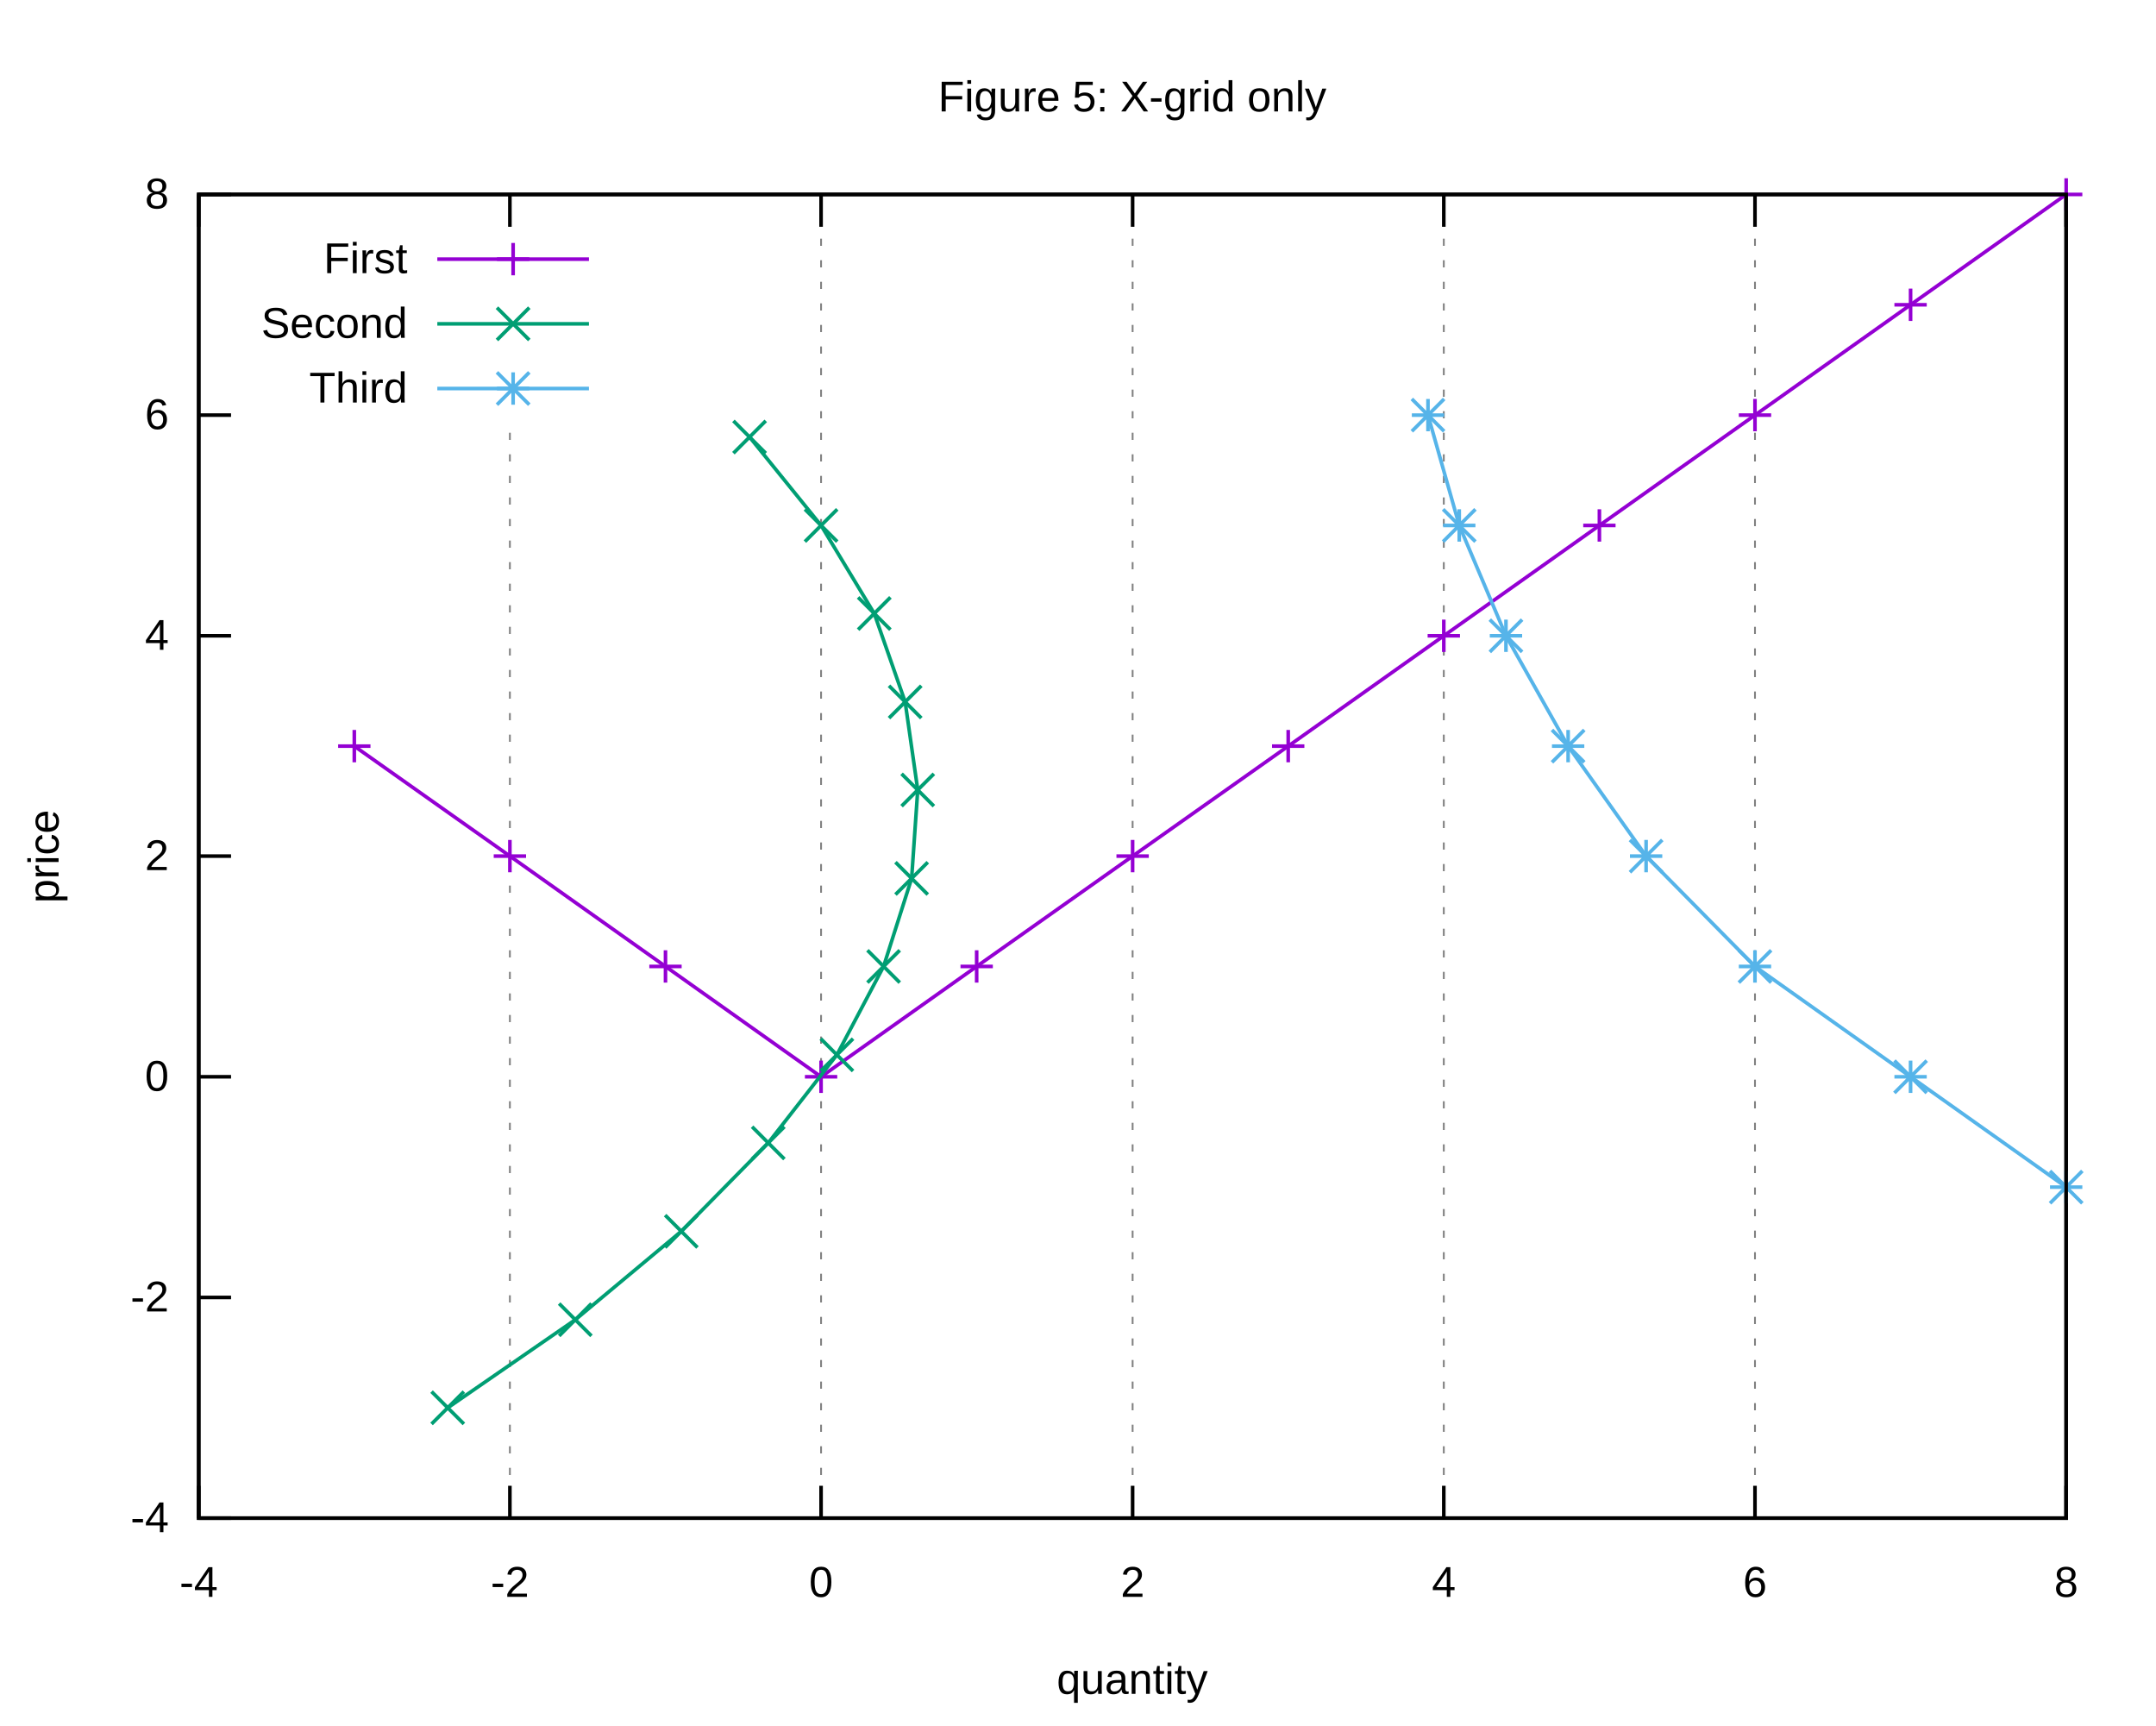
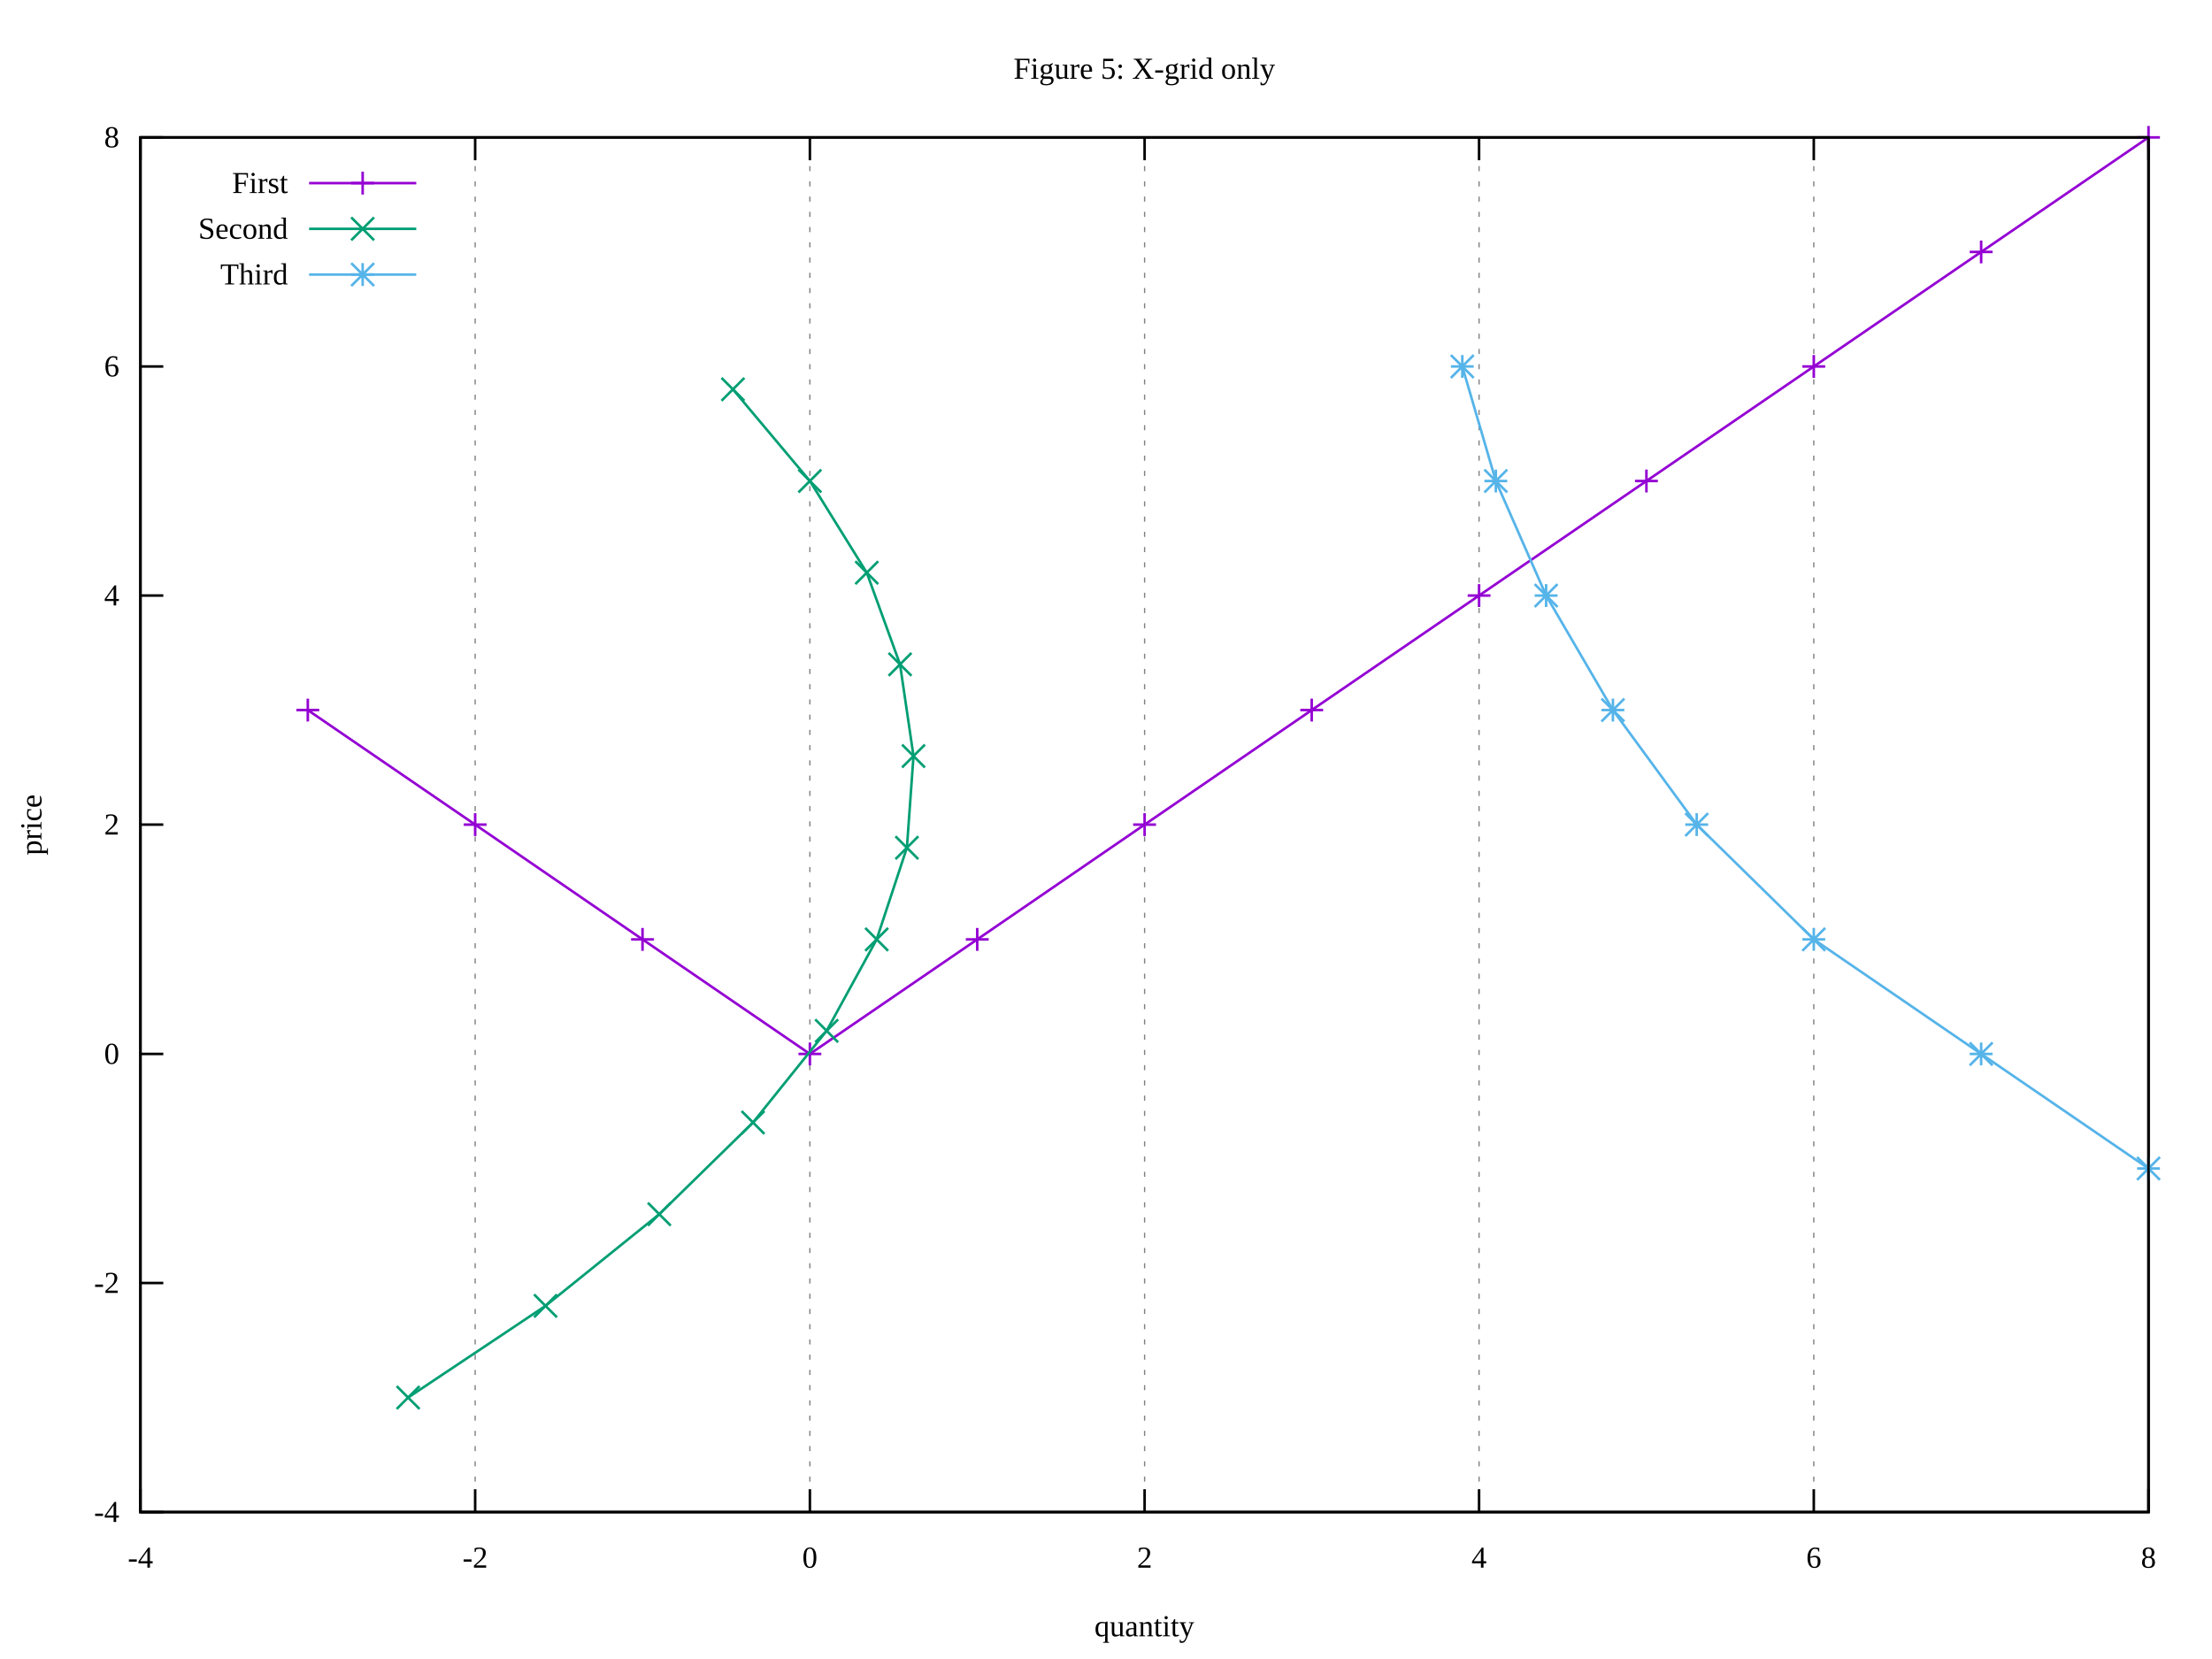
- <svg xmlns="http://www.w3.org/2000/svg" xmlns:xlink="http://www.w3.org/1999/xlink" width="600" height="480" viewBox="0 0 600 480">
+ <svg xmlns="http://www.w3.org/2000/svg" xmlns:xlink="http://www.w3.org/1999/xlink" width="871" height="653" viewBox="0 0 871 653">
  <g id="gnuplot_canvas">
-     <rect x="0" y="0" width="600" height="480" fill="none" />
+     <rect x="0" y="0" width="871" height="653" fill="none" />
    <defs>
      <circle id="gpDot" r="0.5" stroke-width="0.5" />
      <path id="gpPt0" stroke-width="0.222" stroke="currentColor" d="M-1,0 h2 M0,-1 v2" />
      <path id="gpPt1" stroke-width="0.222" stroke="currentColor" d="M-1,-1 L1,1 M1,-1 L-1,1" />
      <path id="gpPt2" stroke-width="0.222" stroke="currentColor" d="M-1,0 L1,0 M0,-1 L0,1 M-1,-1 L1,1 M-1,1 L1,-1" />
      <rect id="gpPt3" stroke-width="0.222" stroke="currentColor" x="-1" y="-1" width="2" height="2" />
      <rect id="gpPt4" stroke-width="0.222" stroke="currentColor" fill="currentColor" x="-1" y="-1" width="2" height="2" />
      <circle id="gpPt5" stroke-width="0.222" stroke="currentColor" cx="0" cy="0" r="1" />
      <use xlink:href="#gpPt5" id="gpPt6" fill="currentColor" stroke="none" />
      <path id="gpPt7" stroke-width="0.222" stroke="currentColor" d="M0,-1.33 L-1.33,0.67 L1.33,0.67 z" />
      <use xlink:href="#gpPt7" id="gpPt8" fill="currentColor" stroke="none" />
      <use xlink:href="#gpPt7" id="gpPt9" stroke="currentColor" transform="rotate(180)" />
      <use xlink:href="#gpPt9" id="gpPt10" fill="currentColor" stroke="none" />
      <use xlink:href="#gpPt3" id="gpPt11" stroke="currentColor" transform="rotate(45)" />
      <use xlink:href="#gpPt11" id="gpPt12" fill="currentColor" stroke="none" />
      <path id="gpPt13" stroke-width="0.222" stroke="currentColor" d="M0,1.330 L1.265,0.411 L0.782,-1.067 L-0.782,-1.076 L-1.265,0.411 z" />
      <use xlink:href="#gpPt13" id="gpPt14" fill="currentColor" stroke="none" />
      <filter id="textbox" filterUnits="objectBoundingBox" x="0" y="0" height="1" width="1">
        <feFlood flood-color="white" flood-opacity="1" result="bgnd" />
        <feComposite in="SourceGraphic" in2="bgnd" operator="atop" />
      </filter>
      <filter id="greybox" filterUnits="objectBoundingBox" x="0" y="0" height="1" width="1">
        <feFlood flood-color="lightgrey" flood-opacity="1" result="grey" />
        <feComposite in="SourceGraphic" in2="grey" operator="atop" />
      </filter>
    </defs>
    <g fill="none" color="white" stroke="currentColor" stroke-width="1.00" stroke-linecap="butt" stroke-linejoin="miter">
</g>
    <g fill="none" color="black" stroke="currentColor" stroke-width="1.00" stroke-linecap="butt" stroke-linejoin="miter">
-       <path stroke="black" d="M55.3,422.4 L64.3,422.4  " />
-       <g transform="translate(47.0,426.3)" stroke="none" fill="black" font-family="Arial" font-size="12.00" text-anchor="end">
-         <text>
-           <tspan font-family="Arial">-4</tspan>
-         </text>
-       </g>
-     </g>
-     <g fill="none" color="black" stroke="currentColor" stroke-width="1.00" stroke-linecap="butt" stroke-linejoin="miter">
-       <path stroke="black" d="M55.3,361.0 L64.3,361.0  " />
-       <g transform="translate(47.0,364.9)" stroke="none" fill="black" font-family="Arial" font-size="12.00" text-anchor="end">
-         <text>
-           <tspan font-family="Arial">-2</tspan>
-         </text>
-       </g>
-     </g>
-     <g fill="none" color="black" stroke="currentColor" stroke-width="1.00" stroke-linecap="butt" stroke-linejoin="miter">
-       <path stroke="black" d="M55.3,299.6 L64.3,299.6  " />
-       <g transform="translate(47.0,303.5)" stroke="none" fill="black" font-family="Arial" font-size="12.00" text-anchor="end">
-         <text>
-           <tspan font-family="Arial"> 0</tspan>
-         </text>
-       </g>
-     </g>
-     <g fill="none" color="black" stroke="currentColor" stroke-width="1.00" stroke-linecap="butt" stroke-linejoin="miter">
-       <path stroke="black" d="M55.3,238.2 L64.3,238.2  " />
-       <g transform="translate(47.0,242.1)" stroke="none" fill="black" font-family="Arial" font-size="12.00" text-anchor="end">
-         <text>
-           <tspan font-family="Arial"> 2</tspan>
-         </text>
-       </g>
-     </g>
-     <g fill="none" color="black" stroke="currentColor" stroke-width="1.00" stroke-linecap="butt" stroke-linejoin="miter">
-       <path stroke="black" d="M55.3,176.9 L64.3,176.9  " />
-       <g transform="translate(47.0,180.8)" stroke="none" fill="black" font-family="Arial" font-size="12.00" text-anchor="end">
-         <text>
-           <tspan font-family="Arial"> 4</tspan>
-         </text>
-       </g>
-     </g>
-     <g fill="none" color="black" stroke="currentColor" stroke-width="1.00" stroke-linecap="butt" stroke-linejoin="miter">
-       <path stroke="black" d="M55.3,115.5 L64.3,115.5  " />
-       <g transform="translate(47.0,119.4)" stroke="none" fill="black" font-family="Arial" font-size="12.00" text-anchor="end">
-         <text>
-           <tspan font-family="Arial"> 6</tspan>
+       <path stroke="black" d="M55.3,595.4 L64.3,595.4  " />
+       <g transform="translate(47.0,599.3)" stroke="none" fill="black" font-family="Times New Roman" font-size="12.00" text-anchor="end">
+         <text>
+           <tspan font-family="Times New Roman">-4</tspan>
+         </text>
+       </g>
+     </g>
+     <g fill="none" color="black" stroke="currentColor" stroke-width="1.00" stroke-linecap="butt" stroke-linejoin="miter">
+       <path stroke="black" d="M55.3,505.2 L64.3,505.2  " />
+       <g transform="translate(47.0,509.1)" stroke="none" fill="black" font-family="Times New Roman" font-size="12.00" text-anchor="end">
+         <text>
+           <tspan font-family="Times New Roman">-2</tspan>
+         </text>
+       </g>
+     </g>
+     <g fill="none" color="black" stroke="currentColor" stroke-width="1.00" stroke-linecap="butt" stroke-linejoin="miter">
+       <path stroke="black" d="M55.3,415.0 L64.3,415.0  " />
+       <g transform="translate(47.0,418.9)" stroke="none" fill="black" font-family="Times New Roman" font-size="12.00" text-anchor="end">
+         <text>
+           <tspan font-family="Times New Roman"> 0</tspan>
+         </text>
+       </g>
+     </g>
+     <g fill="none" color="black" stroke="currentColor" stroke-width="1.00" stroke-linecap="butt" stroke-linejoin="miter">
+       <path stroke="black" d="M55.3,324.7 L64.3,324.7  " />
+       <g transform="translate(47.0,328.6)" stroke="none" fill="black" font-family="Times New Roman" font-size="12.00" text-anchor="end">
+         <text>
+           <tspan font-family="Times New Roman"> 2</tspan>
+         </text>
+       </g>
+     </g>
+     <g fill="none" color="black" stroke="currentColor" stroke-width="1.00" stroke-linecap="butt" stroke-linejoin="miter">
+       <path stroke="black" d="M55.3,234.5 L64.3,234.5  " />
+       <g transform="translate(47.0,238.4)" stroke="none" fill="black" font-family="Times New Roman" font-size="12.00" text-anchor="end">
+         <text>
+           <tspan font-family="Times New Roman"> 4</tspan>
+         </text>
+       </g>
+     </g>
+     <g fill="none" color="black" stroke="currentColor" stroke-width="1.00" stroke-linecap="butt" stroke-linejoin="miter">
+       <path stroke="black" d="M55.3,144.3 L64.3,144.3  " />
+       <g transform="translate(47.0,148.2)" stroke="none" fill="black" font-family="Times New Roman" font-size="12.00" text-anchor="end">
+         <text>
+           <tspan font-family="Times New Roman"> 6</tspan>
        </text>
      </g>
    </g>
    <g fill="none" color="black" stroke="currentColor" stroke-width="1.00" stroke-linecap="butt" stroke-linejoin="miter">
      <path stroke="black" d="M55.3,54.1 L64.3,54.1  " />
-       <g transform="translate(47.0,58.0)" stroke="none" fill="black" font-family="Arial" font-size="12.00" text-anchor="end">
-         <text>
-           <tspan font-family="Arial"> 8</tspan>
-         </text>
-       </g>
-     </g>
-     <g fill="none" color="black" stroke="currentColor" stroke-width="1.00" stroke-linecap="butt" stroke-linejoin="miter">
- </g>
-     <g fill="none" color="black" stroke="black" stroke-width="0.50" stroke-linecap="butt" stroke-linejoin="miter">
- </g>
-     <g fill="none" color="gray" stroke="currentColor" stroke-width="0.50" stroke-linecap="butt" stroke-linejoin="miter">
-       <path stroke="gray" stroke-dasharray="2,4" class="gridline" d="M55.3,422.4 L55.3,54.1  " />
-     </g>
-     <g fill="none" color="gray" stroke="gray" stroke-width="1.00" stroke-linecap="butt" stroke-linejoin="miter">
- </g>
-     <g fill="none" color="black" stroke="currentColor" stroke-width="1.00" stroke-linecap="butt" stroke-linejoin="miter">
-       <path stroke="black" d="M55.3,422.4 L55.3,413.4 M55.3,54.1 L55.3,63.1  " />
-       <g transform="translate(55.3,444.3)" stroke="none" fill="black" font-family="Arial" font-size="12.00" text-anchor="middle">
-         <text>
-           <tspan font-family="Arial">-4</tspan>
-         </text>
-       </g>
-     </g>
-     <g fill="none" color="black" stroke="currentColor" stroke-width="1.00" stroke-linecap="butt" stroke-linejoin="miter">
- </g>
-     <g fill="none" color="black" stroke="black" stroke-width="0.50" stroke-linecap="butt" stroke-linejoin="miter">
- </g>
-     <g fill="none" color="gray" stroke="currentColor" stroke-width="0.50" stroke-linecap="butt" stroke-linejoin="miter">
-       <path stroke="gray" stroke-dasharray="2,4" class="gridline" d="M141.9,422.4 L141.9,117.1 M141.9,63.1 L141.9,54.1  " />
-     </g>
-     <g fill="none" color="gray" stroke="gray" stroke-width="1.00" stroke-linecap="butt" stroke-linejoin="miter">
- </g>
-     <g fill="none" color="black" stroke="currentColor" stroke-width="1.00" stroke-linecap="butt" stroke-linejoin="miter">
-       <path stroke="black" d="M141.9,422.4 L141.9,413.4 M141.9,54.1 L141.9,63.1  " />
-       <g transform="translate(141.9,444.3)" stroke="none" fill="black" font-family="Arial" font-size="12.00" text-anchor="middle">
-         <text>
-           <tspan font-family="Arial">-2</tspan>
-         </text>
-       </g>
-     </g>
-     <g fill="none" color="black" stroke="currentColor" stroke-width="1.00" stroke-linecap="butt" stroke-linejoin="miter">
- </g>
-     <g fill="none" color="black" stroke="black" stroke-width="0.50" stroke-linecap="butt" stroke-linejoin="miter">
- </g>
-     <g fill="none" color="gray" stroke="currentColor" stroke-width="0.50" stroke-linecap="butt" stroke-linejoin="miter">
-       <path stroke="gray" stroke-dasharray="2,4" class="gridline" d="M228.5,422.4 L228.5,54.1  " />
-     </g>
-     <g fill="none" color="gray" stroke="gray" stroke-width="1.00" stroke-linecap="butt" stroke-linejoin="miter">
- </g>
-     <g fill="none" color="black" stroke="currentColor" stroke-width="1.00" stroke-linecap="butt" stroke-linejoin="miter">
-       <path stroke="black" d="M228.5,422.4 L228.5,413.4 M228.5,54.1 L228.5,63.1  " />
-       <g transform="translate(228.5,444.3)" stroke="none" fill="black" font-family="Arial" font-size="12.00" text-anchor="middle">
-         <text>
-           <tspan font-family="Arial"> 0</tspan>
-         </text>
-       </g>
-     </g>
-     <g fill="none" color="black" stroke="currentColor" stroke-width="1.00" stroke-linecap="butt" stroke-linejoin="miter">
- </g>
-     <g fill="none" color="black" stroke="black" stroke-width="0.50" stroke-linecap="butt" stroke-linejoin="miter">
- </g>
-     <g fill="none" color="gray" stroke="currentColor" stroke-width="0.50" stroke-linecap="butt" stroke-linejoin="miter">
-       <path stroke="gray" stroke-dasharray="2,4" class="gridline" d="M315.2,422.4 L315.2,54.1  " />
-     </g>
-     <g fill="none" color="gray" stroke="gray" stroke-width="1.00" stroke-linecap="butt" stroke-linejoin="miter">
- </g>
-     <g fill="none" color="black" stroke="currentColor" stroke-width="1.00" stroke-linecap="butt" stroke-linejoin="miter">
-       <path stroke="black" d="M315.2,422.4 L315.2,413.4 M315.2,54.1 L315.2,63.1  " />
-       <g transform="translate(315.2,444.3)" stroke="none" fill="black" font-family="Arial" font-size="12.00" text-anchor="middle">
-         <text>
-           <tspan font-family="Arial"> 2</tspan>
-         </text>
-       </g>
-     </g>
-     <g fill="none" color="black" stroke="currentColor" stroke-width="1.00" stroke-linecap="butt" stroke-linejoin="miter">
- </g>
-     <g fill="none" color="black" stroke="black" stroke-width="0.50" stroke-linecap="butt" stroke-linejoin="miter">
- </g>
-     <g fill="none" color="gray" stroke="currentColor" stroke-width="0.50" stroke-linecap="butt" stroke-linejoin="miter">
-       <path stroke="gray" stroke-dasharray="2,4" class="gridline" d="M401.8,422.4 L401.8,54.1  " />
-     </g>
-     <g fill="none" color="gray" stroke="gray" stroke-width="1.00" stroke-linecap="butt" stroke-linejoin="miter">
- </g>
-     <g fill="none" color="black" stroke="currentColor" stroke-width="1.00" stroke-linecap="butt" stroke-linejoin="miter">
-       <path stroke="black" d="M401.8,422.4 L401.8,413.4 M401.8,54.1 L401.8,63.1  " />
-       <g transform="translate(401.8,444.3)" stroke="none" fill="black" font-family="Arial" font-size="12.00" text-anchor="middle">
-         <text>
-           <tspan font-family="Arial"> 4</tspan>
-         </text>
-       </g>
-     </g>
-     <g fill="none" color="black" stroke="currentColor" stroke-width="1.00" stroke-linecap="butt" stroke-linejoin="miter">
- </g>
-     <g fill="none" color="black" stroke="black" stroke-width="0.50" stroke-linecap="butt" stroke-linejoin="miter">
- </g>
-     <g fill="none" color="gray" stroke="currentColor" stroke-width="0.50" stroke-linecap="butt" stroke-linejoin="miter">
-       <path stroke="gray" stroke-dasharray="2,4" class="gridline" d="M488.4,422.4 L488.4,54.1  " />
-     </g>
-     <g fill="none" color="gray" stroke="gray" stroke-width="1.00" stroke-linecap="butt" stroke-linejoin="miter">
- </g>
-     <g fill="none" color="black" stroke="currentColor" stroke-width="1.00" stroke-linecap="butt" stroke-linejoin="miter">
-       <path stroke="black" d="M488.4,422.4 L488.4,413.4 M488.4,54.1 L488.4,63.1  " />
-       <g transform="translate(488.4,444.3)" stroke="none" fill="black" font-family="Arial" font-size="12.00" text-anchor="middle">
-         <text>
-           <tspan font-family="Arial"> 6</tspan>
-         </text>
-       </g>
-     </g>
-     <g fill="none" color="black" stroke="currentColor" stroke-width="1.00" stroke-linecap="butt" stroke-linejoin="miter">
- </g>
-     <g fill="none" color="black" stroke="black" stroke-width="0.50" stroke-linecap="butt" stroke-linejoin="miter">
- </g>
-     <g fill="none" color="gray" stroke="currentColor" stroke-width="0.50" stroke-linecap="butt" stroke-linejoin="miter">
-       <path stroke="gray" stroke-dasharray="2,4" class="gridline" d="M575.0,422.4 L575.0,54.1  " />
-     </g>
-     <g fill="none" color="gray" stroke="gray" stroke-width="1.00" stroke-linecap="butt" stroke-linejoin="miter">
- </g>
-     <g fill="none" color="black" stroke="currentColor" stroke-width="1.00" stroke-linecap="butt" stroke-linejoin="miter">
-       <path stroke="black" d="M575.0,422.4 L575.0,413.4 M575.0,54.1 L575.0,63.1  " />
-       <g transform="translate(575.0,444.3)" stroke="none" fill="black" font-family="Arial" font-size="12.00" text-anchor="middle">
-         <text>
-           <tspan font-family="Arial"> 8</tspan>
-         </text>
-       </g>
-     </g>
-     <g fill="none" color="black" stroke="currentColor" stroke-width="1.00" stroke-linecap="butt" stroke-linejoin="miter">
- </g>
-     <g fill="none" color="black" stroke="currentColor" stroke-width="1.00" stroke-linecap="butt" stroke-linejoin="miter">
-       <path stroke="black" d="M55.3,54.1 L55.3,422.4 L575.0,422.4 L575.0,54.1 L55.3,54.1 Z  " />
-     </g>
-     <g fill="none" color="black" stroke="currentColor" stroke-width="1.00" stroke-linecap="butt" stroke-linejoin="miter">
-       <g transform="translate(16.3,238.3) rotate(270)" stroke="none" fill="black" font-family="Arial" font-size="12.00" text-anchor="middle">
-         <text>
-           <tspan font-family="Arial">price</tspan>
-         </text>
-       </g>
-     </g>
-     <g fill="none" color="black" stroke="currentColor" stroke-width="1.00" stroke-linecap="butt" stroke-linejoin="miter">
-       <g transform="translate(315.1,471.3)" stroke="none" fill="black" font-family="Arial" font-size="12.00" text-anchor="middle">
-         <text>
-           <tspan font-family="Arial">quantity</tspan>
-         </text>
-       </g>
-     </g>
-     <g fill="none" color="black" stroke="currentColor" stroke-width="1.00" stroke-linecap="butt" stroke-linejoin="miter">
-       <g transform="translate(315.1,31.0)" stroke="none" fill="black" font-family="Arial" font-size="12.00" text-anchor="middle">
-         <text>
-           <tspan font-family="Arial">Figure 5: X-grid only</tspan>
+       <g transform="translate(47.0,58.0)" stroke="none" fill="black" font-family="Times New Roman" font-size="12.00" text-anchor="end">
+         <text>
+           <tspan font-family="Times New Roman"> 8</tspan>
+         </text>
+       </g>
+     </g>
+     <g fill="none" color="black" stroke="currentColor" stroke-width="1.00" stroke-linecap="butt" stroke-linejoin="miter">
+ </g>
+     <g fill="none" color="black" stroke="black" stroke-width="0.50" stroke-linecap="butt" stroke-linejoin="miter">
+ </g>
+     <g fill="none" color="gray" stroke="currentColor" stroke-width="0.50" stroke-linecap="butt" stroke-linejoin="miter">
+       <path stroke="gray" stroke-dasharray="2,4" class="gridline" d="M55.3,595.4 L55.3,54.1  " />
+     </g>
+     <g fill="none" color="gray" stroke="gray" stroke-width="1.00" stroke-linecap="butt" stroke-linejoin="miter">
+ </g>
+     <g fill="none" color="black" stroke="currentColor" stroke-width="1.00" stroke-linecap="butt" stroke-linejoin="miter">
+       <path stroke="black" d="M55.3,595.4 L55.3,586.4 M55.3,54.1 L55.3,63.1  " />
+       <g transform="translate(55.3,617.3)" stroke="none" fill="black" font-family="Times New Roman" font-size="12.00" text-anchor="middle">
+         <text>
+           <tspan font-family="Times New Roman">-4</tspan>
+         </text>
+       </g>
+     </g>
+     <g fill="none" color="black" stroke="currentColor" stroke-width="1.00" stroke-linecap="butt" stroke-linejoin="miter">
+ </g>
+     <g fill="none" color="black" stroke="black" stroke-width="0.50" stroke-linecap="butt" stroke-linejoin="miter">
+ </g>
+     <g fill="none" color="gray" stroke="currentColor" stroke-width="0.50" stroke-linecap="butt" stroke-linejoin="miter">
+       <path stroke="gray" stroke-dasharray="2,4" class="gridline" d="M187.1,595.4 L187.1,54.1  " />
+     </g>
+     <g fill="none" color="gray" stroke="gray" stroke-width="1.00" stroke-linecap="butt" stroke-linejoin="miter">
+ </g>
+     <g fill="none" color="black" stroke="currentColor" stroke-width="1.00" stroke-linecap="butt" stroke-linejoin="miter">
+       <path stroke="black" d="M187.1,595.4 L187.1,586.4 M187.1,54.1 L187.1,63.1  " />
+       <g transform="translate(187.1,617.3)" stroke="none" fill="black" font-family="Times New Roman" font-size="12.00" text-anchor="middle">
+         <text>
+           <tspan font-family="Times New Roman">-2</tspan>
+         </text>
+       </g>
+     </g>
+     <g fill="none" color="black" stroke="currentColor" stroke-width="1.00" stroke-linecap="butt" stroke-linejoin="miter">
+ </g>
+     <g fill="none" color="black" stroke="black" stroke-width="0.50" stroke-linecap="butt" stroke-linejoin="miter">
+ </g>
+     <g fill="none" color="gray" stroke="currentColor" stroke-width="0.50" stroke-linecap="butt" stroke-linejoin="miter">
+       <path stroke="gray" stroke-dasharray="2,4" class="gridline" d="M318.9,595.4 L318.9,54.1  " />
+     </g>
+     <g fill="none" color="gray" stroke="gray" stroke-width="1.00" stroke-linecap="butt" stroke-linejoin="miter">
+ </g>
+     <g fill="none" color="black" stroke="currentColor" stroke-width="1.00" stroke-linecap="butt" stroke-linejoin="miter">
+       <path stroke="black" d="M318.9,595.4 L318.9,586.4 M318.9,54.1 L318.9,63.1  " />
+       <g transform="translate(318.9,617.3)" stroke="none" fill="black" font-family="Times New Roman" font-size="12.00" text-anchor="middle">
+         <text>
+           <tspan font-family="Times New Roman"> 0</tspan>
+         </text>
+       </g>
+     </g>
+     <g fill="none" color="black" stroke="currentColor" stroke-width="1.00" stroke-linecap="butt" stroke-linejoin="miter">
+ </g>
+     <g fill="none" color="black" stroke="black" stroke-width="0.50" stroke-linecap="butt" stroke-linejoin="miter">
+ </g>
+     <g fill="none" color="gray" stroke="currentColor" stroke-width="0.50" stroke-linecap="butt" stroke-linejoin="miter">
+       <path stroke="gray" stroke-dasharray="2,4" class="gridline" d="M450.7,595.4 L450.7,54.1  " />
+     </g>
+     <g fill="none" color="gray" stroke="gray" stroke-width="1.00" stroke-linecap="butt" stroke-linejoin="miter">
+ </g>
+     <g fill="none" color="black" stroke="currentColor" stroke-width="1.00" stroke-linecap="butt" stroke-linejoin="miter">
+       <path stroke="black" d="M450.7,595.4 L450.7,586.4 M450.7,54.1 L450.7,63.1  " />
+       <g transform="translate(450.7,617.3)" stroke="none" fill="black" font-family="Times New Roman" font-size="12.00" text-anchor="middle">
+         <text>
+           <tspan font-family="Times New Roman"> 2</tspan>
+         </text>
+       </g>
+     </g>
+     <g fill="none" color="black" stroke="currentColor" stroke-width="1.00" stroke-linecap="butt" stroke-linejoin="miter">
+ </g>
+     <g fill="none" color="black" stroke="black" stroke-width="0.50" stroke-linecap="butt" stroke-linejoin="miter">
+ </g>
+     <g fill="none" color="gray" stroke="currentColor" stroke-width="0.50" stroke-linecap="butt" stroke-linejoin="miter">
+       <path stroke="gray" stroke-dasharray="2,4" class="gridline" d="M582.4,595.4 L582.4,54.1  " />
+     </g>
+     <g fill="none" color="gray" stroke="gray" stroke-width="1.00" stroke-linecap="butt" stroke-linejoin="miter">
+ </g>
+     <g fill="none" color="black" stroke="currentColor" stroke-width="1.00" stroke-linecap="butt" stroke-linejoin="miter">
+       <path stroke="black" d="M582.4,595.4 L582.4,586.4 M582.4,54.1 L582.4,63.1  " />
+       <g transform="translate(582.4,617.3)" stroke="none" fill="black" font-family="Times New Roman" font-size="12.00" text-anchor="middle">
+         <text>
+           <tspan font-family="Times New Roman"> 4</tspan>
+         </text>
+       </g>
+     </g>
+     <g fill="none" color="black" stroke="currentColor" stroke-width="1.00" stroke-linecap="butt" stroke-linejoin="miter">
+ </g>
+     <g fill="none" color="black" stroke="black" stroke-width="0.50" stroke-linecap="butt" stroke-linejoin="miter">
+ </g>
+     <g fill="none" color="gray" stroke="currentColor" stroke-width="0.50" stroke-linecap="butt" stroke-linejoin="miter">
+       <path stroke="gray" stroke-dasharray="2,4" class="gridline" d="M714.2,595.4 L714.2,54.1  " />
+     </g>
+     <g fill="none" color="gray" stroke="gray" stroke-width="1.00" stroke-linecap="butt" stroke-linejoin="miter">
+ </g>
+     <g fill="none" color="black" stroke="currentColor" stroke-width="1.00" stroke-linecap="butt" stroke-linejoin="miter">
+       <path stroke="black" d="M714.2,595.4 L714.2,586.4 M714.2,54.1 L714.2,63.1  " />
+       <g transform="translate(714.2,617.3)" stroke="none" fill="black" font-family="Times New Roman" font-size="12.00" text-anchor="middle">
+         <text>
+           <tspan font-family="Times New Roman"> 6</tspan>
+         </text>
+       </g>
+     </g>
+     <g fill="none" color="black" stroke="currentColor" stroke-width="1.00" stroke-linecap="butt" stroke-linejoin="miter">
+ </g>
+     <g fill="none" color="black" stroke="black" stroke-width="0.50" stroke-linecap="butt" stroke-linejoin="miter">
+ </g>
+     <g fill="none" color="gray" stroke="currentColor" stroke-width="0.50" stroke-linecap="butt" stroke-linejoin="miter">
+       <path stroke="gray" stroke-dasharray="2,4" class="gridline" d="M846.0,595.4 L846.0,54.1  " />
+     </g>
+     <g fill="none" color="gray" stroke="gray" stroke-width="1.00" stroke-linecap="butt" stroke-linejoin="miter">
+ </g>
+     <g fill="none" color="black" stroke="currentColor" stroke-width="1.00" stroke-linecap="butt" stroke-linejoin="miter">
+       <path stroke="black" d="M846.0,595.4 L846.0,586.4 M846.0,54.1 L846.0,63.1  " />
+       <g transform="translate(846.0,617.3)" stroke="none" fill="black" font-family="Times New Roman" font-size="12.00" text-anchor="middle">
+         <text>
+           <tspan font-family="Times New Roman"> 8</tspan>
+         </text>
+       </g>
+     </g>
+     <g fill="none" color="black" stroke="currentColor" stroke-width="1.00" stroke-linecap="butt" stroke-linejoin="miter">
+ </g>
+     <g fill="none" color="black" stroke="currentColor" stroke-width="1.00" stroke-linecap="butt" stroke-linejoin="miter">
+       <path stroke="black" d="M55.3,54.1 L55.3,595.4 L846.0,595.4 L846.0,54.1 L55.3,54.1 Z  " />
+     </g>
+     <g fill="none" color="black" stroke="currentColor" stroke-width="1.00" stroke-linecap="butt" stroke-linejoin="miter">
+       <g transform="translate(16.3,324.8) rotate(270)" stroke="none" fill="black" font-family="Times New Roman" font-size="12.00" text-anchor="middle">
+         <text>
+           <tspan font-family="Times New Roman">price</tspan>
+         </text>
+       </g>
+     </g>
+     <g fill="none" color="black" stroke="currentColor" stroke-width="1.00" stroke-linecap="butt" stroke-linejoin="miter">
+       <g transform="translate(450.6,644.3)" stroke="none" fill="black" font-family="Times New Roman" font-size="12.00" text-anchor="middle">
+         <text>
+           <tspan font-family="Times New Roman">quantity</tspan>
+         </text>
+       </g>
+     </g>
+     <g fill="none" color="black" stroke="currentColor" stroke-width="1.00" stroke-linecap="butt" stroke-linejoin="miter">
+       <g transform="translate(450.6,31.0)" stroke="none" fill="black" font-family="Times New Roman" font-size="12.00" text-anchor="middle">
+         <text>
+           <tspan font-family="Times New Roman">Figure 5: X-grid only</tspan>
        </text>
      </g>
    </g>
    <g id="gnuplot_plot_1">
      <g fill="none" color="black" stroke="currentColor" stroke-width="1.00" stroke-linecap="butt" stroke-linejoin="miter">
-         <g transform="translate(113.4,76.0)" stroke="none" fill="black" font-family="Arial" font-size="12.00" text-anchor="end">
+         <g transform="translate(113.4,76.0)" stroke="none" fill="black" font-family="Times New Roman" font-size="12.00" text-anchor="end">
          <text>
-             <tspan font-family="Arial">First</tspan>
+             <tspan font-family="Times New Roman">First</tspan>
          </text>
        </g>
      </g>
      <g fill="none" color="black" stroke="currentColor" stroke-width="1.00" stroke-linecap="butt" stroke-linejoin="miter">
-         <path stroke="rgb(148,   0, 211)" d="M121.7,72.1 L163.9,72.1 M98.6,207.6 L141.9,238.2 L185.2,268.9 L228.5,299.6 L271.8,268.9 L315.2,238.2   L358.5,207.6 L401.8,176.9 L445.1,146.2 L488.4,115.5 L531.7,84.8 L575.0,54.1  " />
-         <use xlink:href="#gpPt0" transform="translate(98.6,207.6) scale(4.50)" color="rgb(148,   0, 211)" />
-         <use xlink:href="#gpPt0" transform="translate(141.9,238.2) scale(4.50)" color="rgb(148,   0, 211)" />
-         <use xlink:href="#gpPt0" transform="translate(185.2,268.9) scale(4.50)" color="rgb(148,   0, 211)" />
-         <use xlink:href="#gpPt0" transform="translate(228.5,299.6) scale(4.50)" color="rgb(148,   0, 211)" />
-         <use xlink:href="#gpPt0" transform="translate(271.8,268.9) scale(4.50)" color="rgb(148,   0, 211)" />
-         <use xlink:href="#gpPt0" transform="translate(315.2,238.2) scale(4.50)" color="rgb(148,   0, 211)" />
-         <use xlink:href="#gpPt0" transform="translate(358.5,207.6) scale(4.50)" color="rgb(148,   0, 211)" />
-         <use xlink:href="#gpPt0" transform="translate(401.8,176.9) scale(4.50)" color="rgb(148,   0, 211)" />
-         <use xlink:href="#gpPt0" transform="translate(445.1,146.2) scale(4.50)" color="rgb(148,   0, 211)" />
-         <use xlink:href="#gpPt0" transform="translate(488.4,115.5) scale(4.50)" color="rgb(148,   0, 211)" />
-         <use xlink:href="#gpPt0" transform="translate(531.7,84.8) scale(4.50)" color="rgb(148,   0, 211)" />
-         <use xlink:href="#gpPt0" transform="translate(575.0,54.1) scale(4.50)" color="rgb(148,   0, 211)" />
+         <path stroke="rgb(148,   0, 211)" d="M121.7,72.1 L163.9,72.1 M121.2,279.6 L187.1,324.7 L253.0,369.9 L318.9,415.0 L384.8,369.9 L450.7,324.7   L516.5,279.6 L582.4,234.5 L648.3,189.4 L714.2,144.3 L780.1,99.2 L846.0,54.1  " />
+         <use xlink:href="#gpPt0" transform="translate(121.2,279.6) scale(4.50)" color="rgb(148,   0, 211)" />
+         <use xlink:href="#gpPt0" transform="translate(187.1,324.7) scale(4.50)" color="rgb(148,   0, 211)" />
+         <use xlink:href="#gpPt0" transform="translate(253.0,369.9) scale(4.50)" color="rgb(148,   0, 211)" />
+         <use xlink:href="#gpPt0" transform="translate(318.9,415.0) scale(4.50)" color="rgb(148,   0, 211)" />
+         <use xlink:href="#gpPt0" transform="translate(384.8,369.9) scale(4.50)" color="rgb(148,   0, 211)" />
+         <use xlink:href="#gpPt0" transform="translate(450.7,324.7) scale(4.50)" color="rgb(148,   0, 211)" />
+         <use xlink:href="#gpPt0" transform="translate(516.5,279.6) scale(4.50)" color="rgb(148,   0, 211)" />
+         <use xlink:href="#gpPt0" transform="translate(582.4,234.5) scale(4.50)" color="rgb(148,   0, 211)" />
+         <use xlink:href="#gpPt0" transform="translate(648.3,189.4) scale(4.50)" color="rgb(148,   0, 211)" />
+         <use xlink:href="#gpPt0" transform="translate(714.2,144.3) scale(4.50)" color="rgb(148,   0, 211)" />
+         <use xlink:href="#gpPt0" transform="translate(780.1,99.2) scale(4.50)" color="rgb(148,   0, 211)" />
+         <use xlink:href="#gpPt0" transform="translate(846.0,54.1) scale(4.50)" color="rgb(148,   0, 211)" />
        <use xlink:href="#gpPt0" transform="translate(142.8,72.1) scale(4.50)" color="rgb(148,   0, 211)" />
      </g>
    </g>
    <g id="gnuplot_plot_2">
      <g fill="none" color="black" stroke="currentColor" stroke-width="1.00" stroke-linecap="butt" stroke-linejoin="miter">
-         <g transform="translate(113.4,94.0)" stroke="none" fill="black" font-family="Arial" font-size="12.00" text-anchor="end">
+         <g transform="translate(113.4,94.0)" stroke="none" fill="black" font-family="Times New Roman" font-size="12.00" text-anchor="end">
          <text>
-             <tspan font-family="Arial">Second</tspan>
+             <tspan font-family="Times New Roman">Second</tspan>
          </text>
        </g>
      </g>
      <g fill="none" color="black" stroke="currentColor" stroke-width="1.00" stroke-linecap="butt" stroke-linejoin="miter">
-         <path stroke="rgb(  0, 158, 115)" d="M121.7,90.1 L163.9,90.1 M124.6,391.7 L160.1,367.2 L189.6,342.6 L213.8,318.0 L232.9,293.5 L245.9,268.9   L253.7,244.4 L255.4,219.8 L251.9,195.3 L243.3,170.7 L228.5,146.2 L208.6,121.6  " />
-         <use xlink:href="#gpPt1" transform="translate(124.6,391.7) scale(4.50)" color="rgb(  0, 158, 115)" />
-         <use xlink:href="#gpPt1" transform="translate(160.1,367.2) scale(4.50)" color="rgb(  0, 158, 115)" />
-         <use xlink:href="#gpPt1" transform="translate(189.6,342.6) scale(4.50)" color="rgb(  0, 158, 115)" />
-         <use xlink:href="#gpPt1" transform="translate(213.8,318.0) scale(4.50)" color="rgb(  0, 158, 115)" />
-         <use xlink:href="#gpPt1" transform="translate(232.9,293.5) scale(4.50)" color="rgb(  0, 158, 115)" />
-         <use xlink:href="#gpPt1" transform="translate(245.9,268.9) scale(4.50)" color="rgb(  0, 158, 115)" />
-         <use xlink:href="#gpPt1" transform="translate(253.7,244.4) scale(4.50)" color="rgb(  0, 158, 115)" />
-         <use xlink:href="#gpPt1" transform="translate(255.4,219.8) scale(4.50)" color="rgb(  0, 158, 115)" />
-         <use xlink:href="#gpPt1" transform="translate(251.9,195.3) scale(4.50)" color="rgb(  0, 158, 115)" />
-         <use xlink:href="#gpPt1" transform="translate(243.3,170.7) scale(4.50)" color="rgb(  0, 158, 115)" />
-         <use xlink:href="#gpPt1" transform="translate(228.5,146.2) scale(4.50)" color="rgb(  0, 158, 115)" />
-         <use xlink:href="#gpPt1" transform="translate(208.6,121.6) scale(4.50)" color="rgb(  0, 158, 115)" />
+         <path stroke="rgb(  0, 158, 115)" d="M121.7,90.1 L163.9,90.1 M160.7,550.3 L214.8,514.2 L259.6,478.1 L296.5,442.0 L325.5,405.9 L345.2,369.9   L357.1,333.8 L359.7,297.7 L354.4,261.6 L341.3,225.5 L318.9,189.4 L288.6,153.3  " />
+         <use xlink:href="#gpPt1" transform="translate(160.7,550.3) scale(4.50)" color="rgb(  0, 158, 115)" />
+         <use xlink:href="#gpPt1" transform="translate(214.8,514.2) scale(4.50)" color="rgb(  0, 158, 115)" />
+         <use xlink:href="#gpPt1" transform="translate(259.6,478.1) scale(4.50)" color="rgb(  0, 158, 115)" />
+         <use xlink:href="#gpPt1" transform="translate(296.5,442.0) scale(4.50)" color="rgb(  0, 158, 115)" />
+         <use xlink:href="#gpPt1" transform="translate(325.5,405.9) scale(4.50)" color="rgb(  0, 158, 115)" />
+         <use xlink:href="#gpPt1" transform="translate(345.2,369.9) scale(4.50)" color="rgb(  0, 158, 115)" />
+         <use xlink:href="#gpPt1" transform="translate(357.1,333.8) scale(4.50)" color="rgb(  0, 158, 115)" />
+         <use xlink:href="#gpPt1" transform="translate(359.7,297.7) scale(4.50)" color="rgb(  0, 158, 115)" />
+         <use xlink:href="#gpPt1" transform="translate(354.4,261.6) scale(4.50)" color="rgb(  0, 158, 115)" />
+         <use xlink:href="#gpPt1" transform="translate(341.3,225.5) scale(4.50)" color="rgb(  0, 158, 115)" />
+         <use xlink:href="#gpPt1" transform="translate(318.9,189.4) scale(4.50)" color="rgb(  0, 158, 115)" />
+         <use xlink:href="#gpPt1" transform="translate(288.6,153.3) scale(4.50)" color="rgb(  0, 158, 115)" />
        <use xlink:href="#gpPt1" transform="translate(142.8,90.1) scale(4.50)" color="rgb(  0, 158, 115)" />
      </g>
    </g>
    <g id="gnuplot_plot_3">
      <g fill="none" color="black" stroke="currentColor" stroke-width="1.00" stroke-linecap="butt" stroke-linejoin="miter">
-         <g transform="translate(113.4,112.0)" stroke="none" fill="black" font-family="Arial" font-size="12.00" text-anchor="end">
+         <g transform="translate(113.4,112.0)" stroke="none" fill="black" font-family="Times New Roman" font-size="12.00" text-anchor="end">
          <text>
-             <tspan font-family="Arial">Third</tspan>
+             <tspan font-family="Times New Roman">Third</tspan>
          </text>
        </g>
      </g>
      <g fill="none" color="black" stroke="currentColor" stroke-width="1.00" stroke-linecap="butt" stroke-linejoin="miter">
-         <path stroke="rgb( 86, 180, 233)" d="M121.7,108.1 L163.9,108.1 M575.0,330.3 L531.7,299.6 L488.4,268.9 L458.1,238.2 L436.4,207.6 L419.1,176.9   L406.1,146.2 L397.4,115.5  " />
-         <use xlink:href="#gpPt2" transform="translate(575.0,330.3) scale(4.50)" color="rgb( 86, 180, 233)" />
-         <use xlink:href="#gpPt2" transform="translate(531.7,299.6) scale(4.50)" color="rgb( 86, 180, 233)" />
-         <use xlink:href="#gpPt2" transform="translate(488.4,268.9) scale(4.50)" color="rgb( 86, 180, 233)" />
-         <use xlink:href="#gpPt2" transform="translate(458.1,238.2) scale(4.50)" color="rgb( 86, 180, 233)" />
-         <use xlink:href="#gpPt2" transform="translate(436.4,207.6) scale(4.50)" color="rgb( 86, 180, 233)" />
-         <use xlink:href="#gpPt2" transform="translate(419.1,176.9) scale(4.50)" color="rgb( 86, 180, 233)" />
-         <use xlink:href="#gpPt2" transform="translate(406.1,146.2) scale(4.50)" color="rgb( 86, 180, 233)" />
-         <use xlink:href="#gpPt2" transform="translate(397.4,115.5) scale(4.50)" color="rgb( 86, 180, 233)" />
+         <path stroke="rgb( 86, 180, 233)" d="M121.7,108.1 L163.9,108.1 M846.0,460.1 L780.1,415.0 L714.2,369.9 L668.1,324.7 L635.1,279.6 L608.8,234.5   L589.0,189.4 L575.8,144.3  " />
+         <use xlink:href="#gpPt2" transform="translate(846.0,460.1) scale(4.50)" color="rgb( 86, 180, 233)" />
+         <use xlink:href="#gpPt2" transform="translate(780.1,415.0) scale(4.50)" color="rgb( 86, 180, 233)" />
+         <use xlink:href="#gpPt2" transform="translate(714.2,369.9) scale(4.50)" color="rgb( 86, 180, 233)" />
+         <use xlink:href="#gpPt2" transform="translate(668.1,324.7) scale(4.50)" color="rgb( 86, 180, 233)" />
+         <use xlink:href="#gpPt2" transform="translate(635.1,279.6) scale(4.50)" color="rgb( 86, 180, 233)" />
+         <use xlink:href="#gpPt2" transform="translate(608.8,234.5) scale(4.50)" color="rgb( 86, 180, 233)" />
+         <use xlink:href="#gpPt2" transform="translate(589.0,189.4) scale(4.50)" color="rgb( 86, 180, 233)" />
+         <use xlink:href="#gpPt2" transform="translate(575.8,144.3) scale(4.50)" color="rgb( 86, 180, 233)" />
        <use xlink:href="#gpPt2" transform="translate(142.8,108.1) scale(4.50)" color="rgb( 86, 180, 233)" />
      </g>
    </g>
    <g fill="none" color="white" stroke="rgb( 86, 180, 233)" stroke-width="2.00" stroke-linecap="butt" stroke-linejoin="miter">
</g>
    <g fill="none" color="black" stroke="currentColor" stroke-width="2.00" stroke-linecap="butt" stroke-linejoin="miter">
</g>
    <g fill="none" color="black" stroke="black" stroke-width="1.00" stroke-linecap="butt" stroke-linejoin="miter">
</g>
    <g fill="none" color="black" stroke="currentColor" stroke-width="1.00" stroke-linecap="butt" stroke-linejoin="miter">
-       <path stroke="black" d="M55.3,54.1 L55.3,422.4 L575.0,422.4 L575.0,54.1 L55.3,54.1 Z  " />
+       <path stroke="black" d="M55.3,54.1 L55.3,595.4 L846.0,595.4 L846.0,54.1 L55.3,54.1 Z  " />
    </g>
    <g fill="none" color="black" stroke="currentColor" stroke-width="1.00" stroke-linecap="butt" stroke-linejoin="miter">
</g>
  </g>
</svg>
